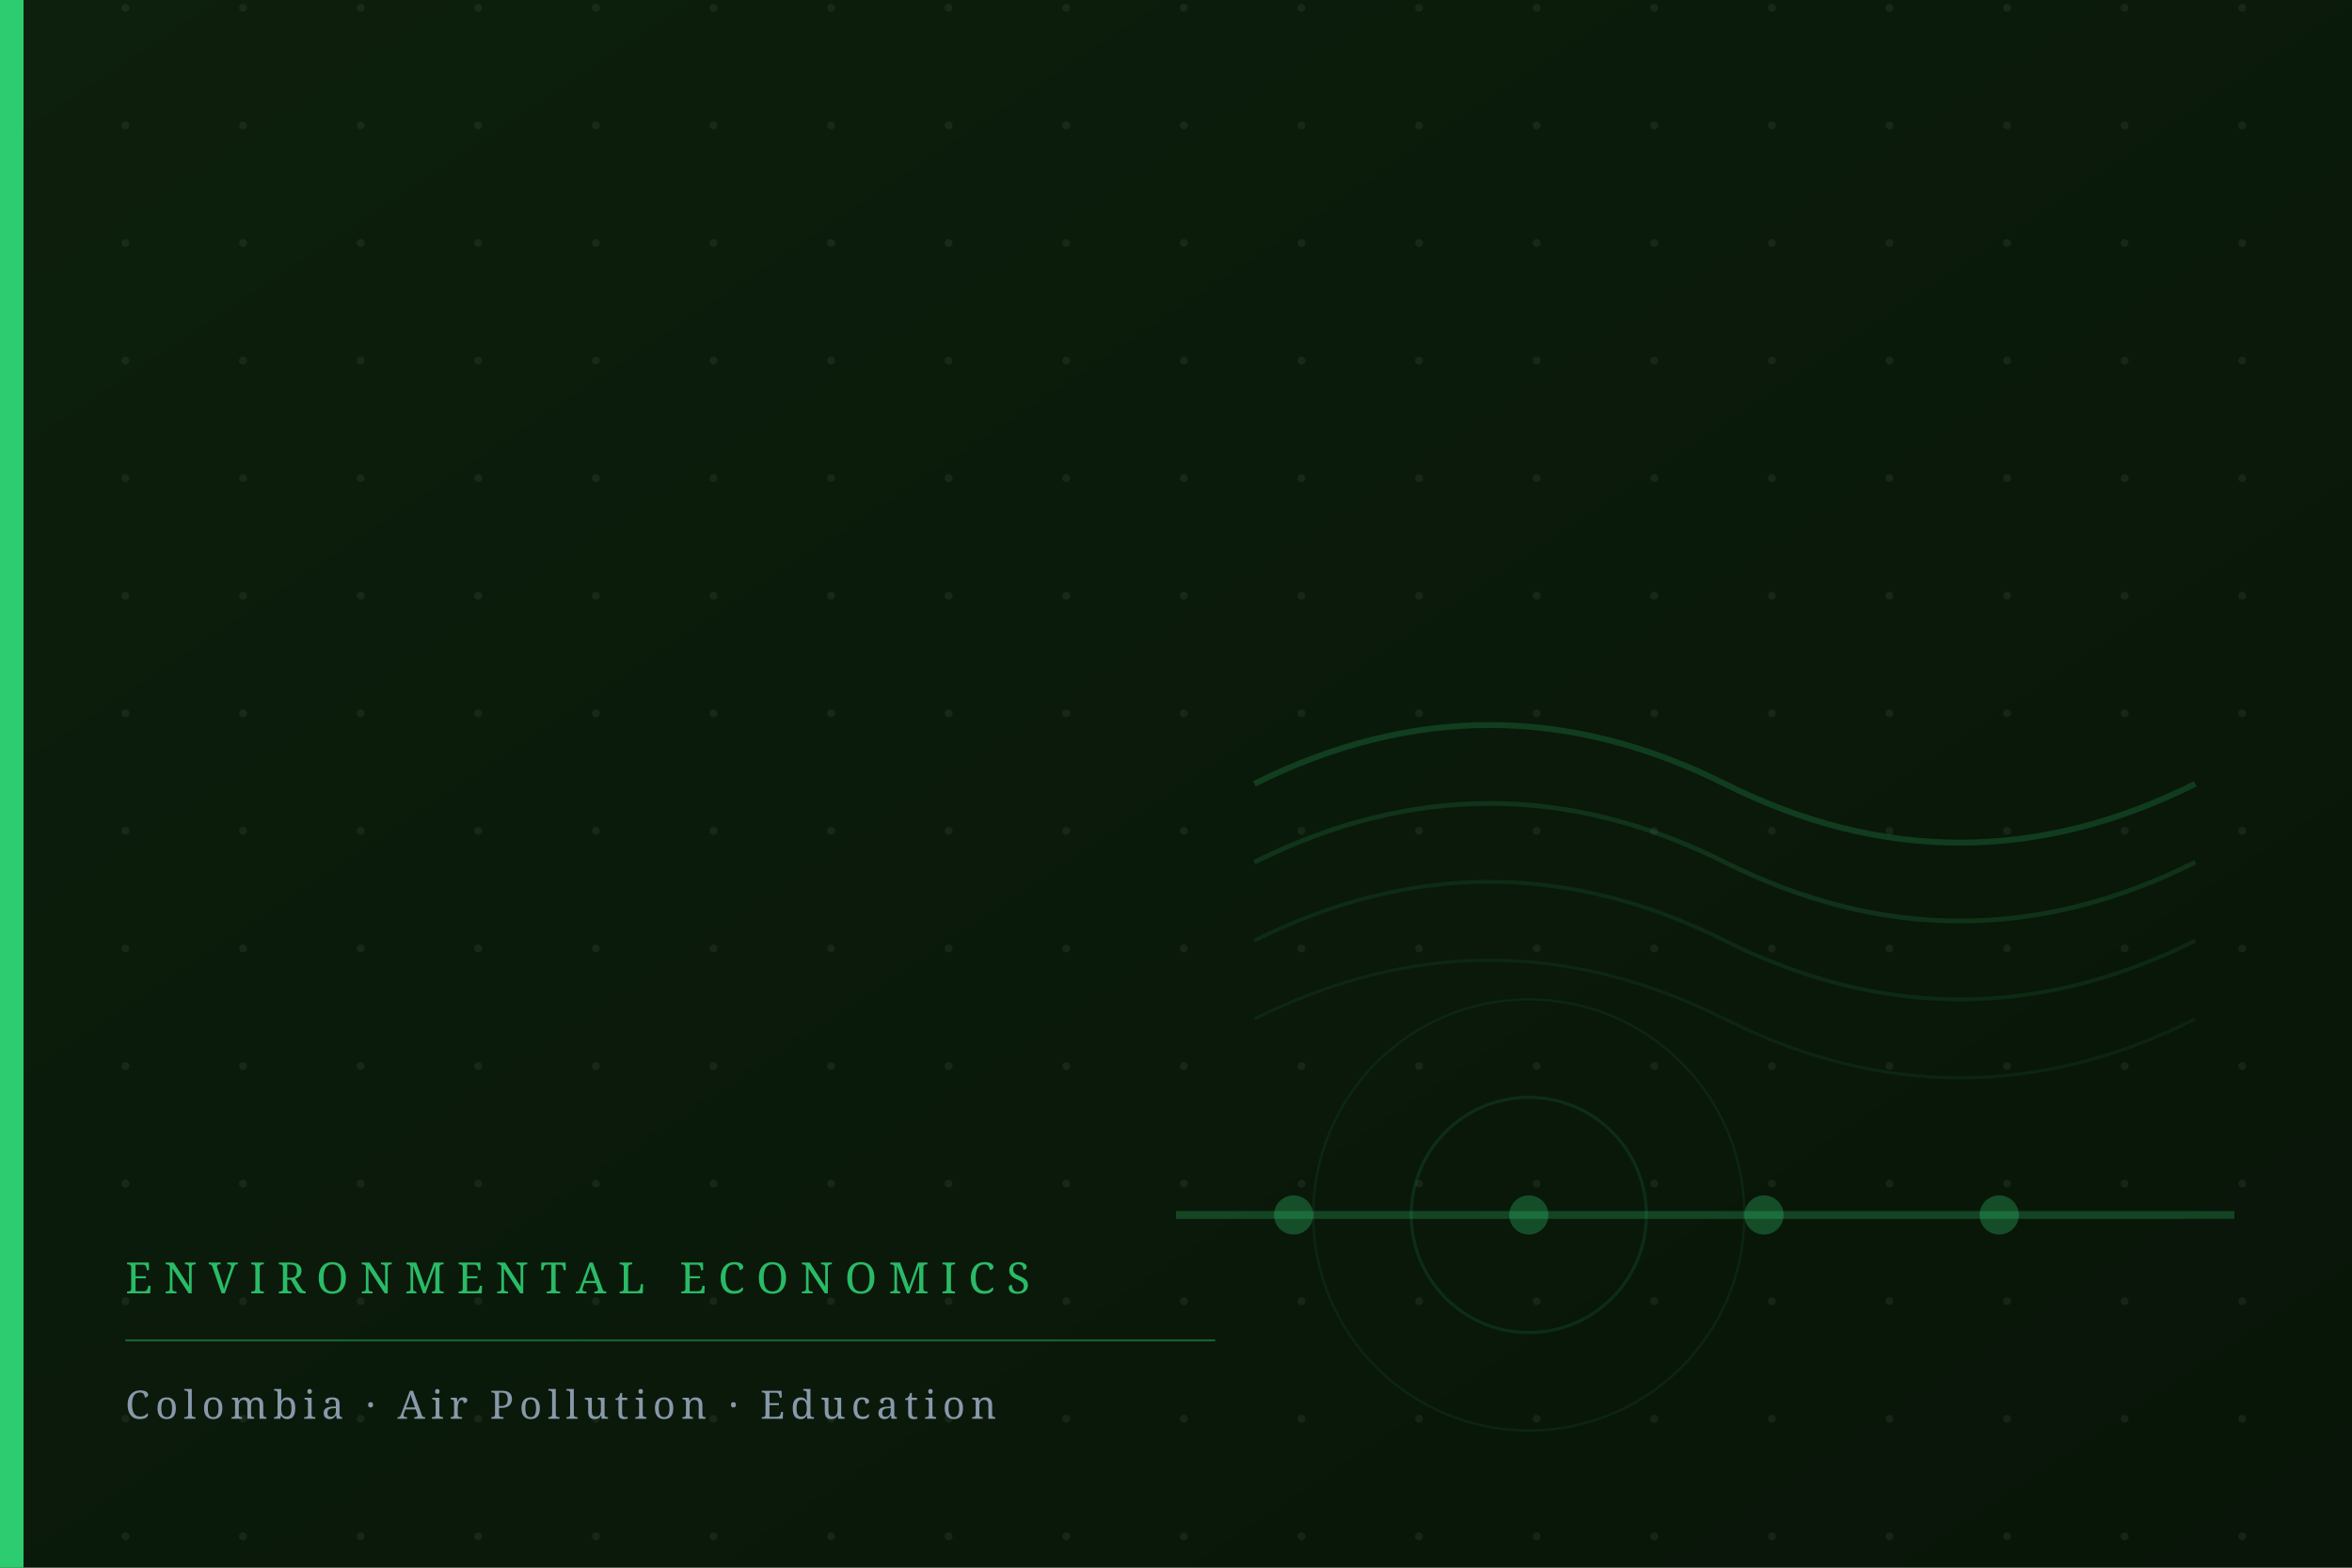
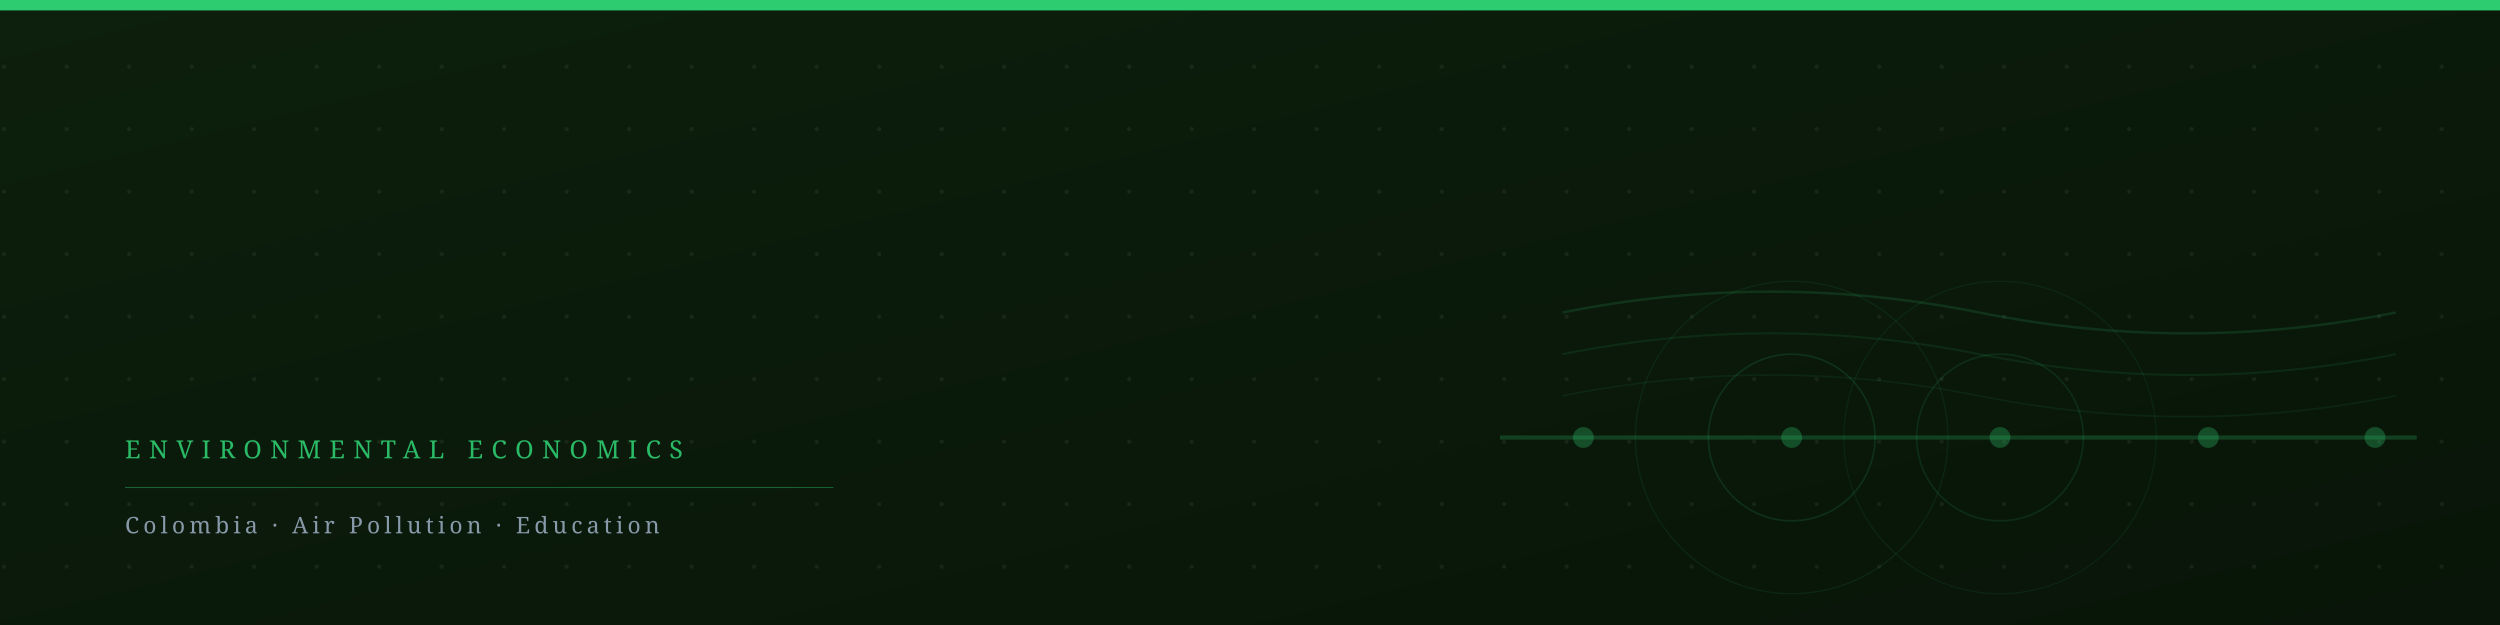
- <svg xmlns="http://www.w3.org/2000/svg" viewBox="0 0 600 400" width="600" height="400">
+ <svg xmlns="http://www.w3.org/2000/svg" viewBox="0 0 1200 300" width="1200" height="300">
  <defs>
    <linearGradient id="bg" x1="0%" y1="0%" x2="100%" y2="100%">
      <stop offset="0%" style="stop-color:#0d1f0d;stop-opacity:1" />
      <stop offset="100%" style="stop-color:#081508;stop-opacity:1" />
    </linearGradient>
    <pattern id="dots" x="0" y="0" width="30" height="30" patternUnits="userSpaceOnUse">
      <circle cx="2" cy="2" r="1" fill="#ffffff" opacity="0.06" />
    </pattern>
  </defs>
-   <rect width="600" height="400" fill="url(#bg)" />
-   <rect width="600" height="400" fill="url(#dots)" />
-   <rect x="0" y="0" width="6" height="400" fill="#2ecc71" />
-   <path d="M 320 200 Q 380 170 440 200 Q 500 230 560 200" fill="none" stroke="#2ecc71" stroke-width="1.5" opacity="0.2" />
-   <path d="M 320 220 Q 380 190 440 220 Q 500 250 560 220" fill="none" stroke="#2ecc71" stroke-width="1.2" opacity="0.15" />
-   <path d="M 320 240 Q 380 210 440 240 Q 500 270 560 240" fill="none" stroke="#2ecc71" stroke-width="1" opacity="0.1" />
-   <path d="M 320 260 Q 380 230 440 260 Q 500 290 560 260" fill="none" stroke="#2ecc71" stroke-width="0.8" opacity="0.08" />
-   <line x1="300" y1="310" x2="570" y2="310" stroke="#2ecc71" stroke-width="2" opacity="0.25" />
-   <circle cx="330" cy="310" r="5" fill="#2ecc71" opacity="0.3" />
-   <circle cx="390" cy="310" r="5" fill="#2ecc71" opacity="0.3" />
-   <circle cx="450" cy="310" r="5" fill="#2ecc71" opacity="0.3" />
-   <circle cx="510" cy="310" r="5" fill="#2ecc71" opacity="0.3" />
-   <circle cx="390" cy="310" r="30" fill="none" stroke="#2ecc71" stroke-width="0.8" opacity="0.12" />
-   <circle cx="390" cy="310" r="55" fill="none" stroke="#2ecc71" stroke-width="0.6" opacity="0.08" />
-   <text x="32" y="330" font-family="Georgia, serif" font-size="11" fill="#2ecc71" letter-spacing="3" opacity="0.9">ENVIRONMENTAL ECONOMICS</text>
-   <line x1="32" y1="342" x2="310" y2="342" stroke="#2ecc71" stroke-width="0.5" opacity="0.4" />
-   <text x="32" y="362" font-family="Georgia, serif" font-size="10" fill="#8899aa" letter-spacing="1.5">Colombia · Air Pollution · Education</text>
+   <rect width="1200" height="300" fill="url(#bg)" />
+   <rect width="1200" height="300" fill="url(#dots)" />
+   <rect x="0" y="0" width="1200" height="5" fill="#2ecc71" />
+   <line x1="720" y1="210" x2="1160" y2="210" stroke="#2ecc71" stroke-width="2" opacity="0.22" />
+   <circle cx="760" cy="210" r="5" fill="#2ecc71" opacity="0.3" />
+   <circle cx="860" cy="210" r="5" fill="#2ecc71" opacity="0.3" />
+   <circle cx="960" cy="210" r="5" fill="#2ecc71" opacity="0.3" />
+   <circle cx="1060" cy="210" r="5" fill="#2ecc71" opacity="0.3" />
+   <circle cx="1140" cy="210" r="5" fill="#2ecc71" opacity="0.3" />
+   <circle cx="860" cy="210" r="40" fill="none" stroke="#2ecc71" stroke-width="0.8" opacity="0.14" />
+   <circle cx="860" cy="210" r="75" fill="none" stroke="#2ecc71" stroke-width="0.6" opacity="0.09" />
+   <circle cx="960" cy="210" r="40" fill="none" stroke="#2ecc71" stroke-width="0.8" opacity="0.12" />
+   <circle cx="960" cy="210" r="75" fill="none" stroke="#2ecc71" stroke-width="0.6" opacity="0.08" />
+   <path d="M 750 150 Q 850 130 950 150 Q 1050 170 1150 150" fill="none" stroke="#2ecc71" stroke-width="1.2" opacity="0.15" />
+   <path d="M 750 170 Q 850 150 950 170 Q 1050 190 1150 170" fill="none" stroke="#2ecc71" stroke-width="1" opacity="0.1" />
+   <path d="M 750 190 Q 850 170 950 190 Q 1050 210 1150 190" fill="none" stroke="#2ecc71" stroke-width="0.8" opacity="0.08" />
+   <text x="60" y="220" font-family="Georgia, serif" font-size="12" fill="#2ecc71" letter-spacing="4" opacity="0.9">ENVIRONMENTAL ECONOMICS</text>
+   <line x1="60" y1="234" x2="400" y2="234" stroke="#2ecc71" stroke-width="0.5" opacity="0.4" />
+   <text x="60" y="256" font-family="Georgia, serif" font-size="11" fill="#8899aa" letter-spacing="2">Colombia · Air Pollution · Education</text>
</svg>
